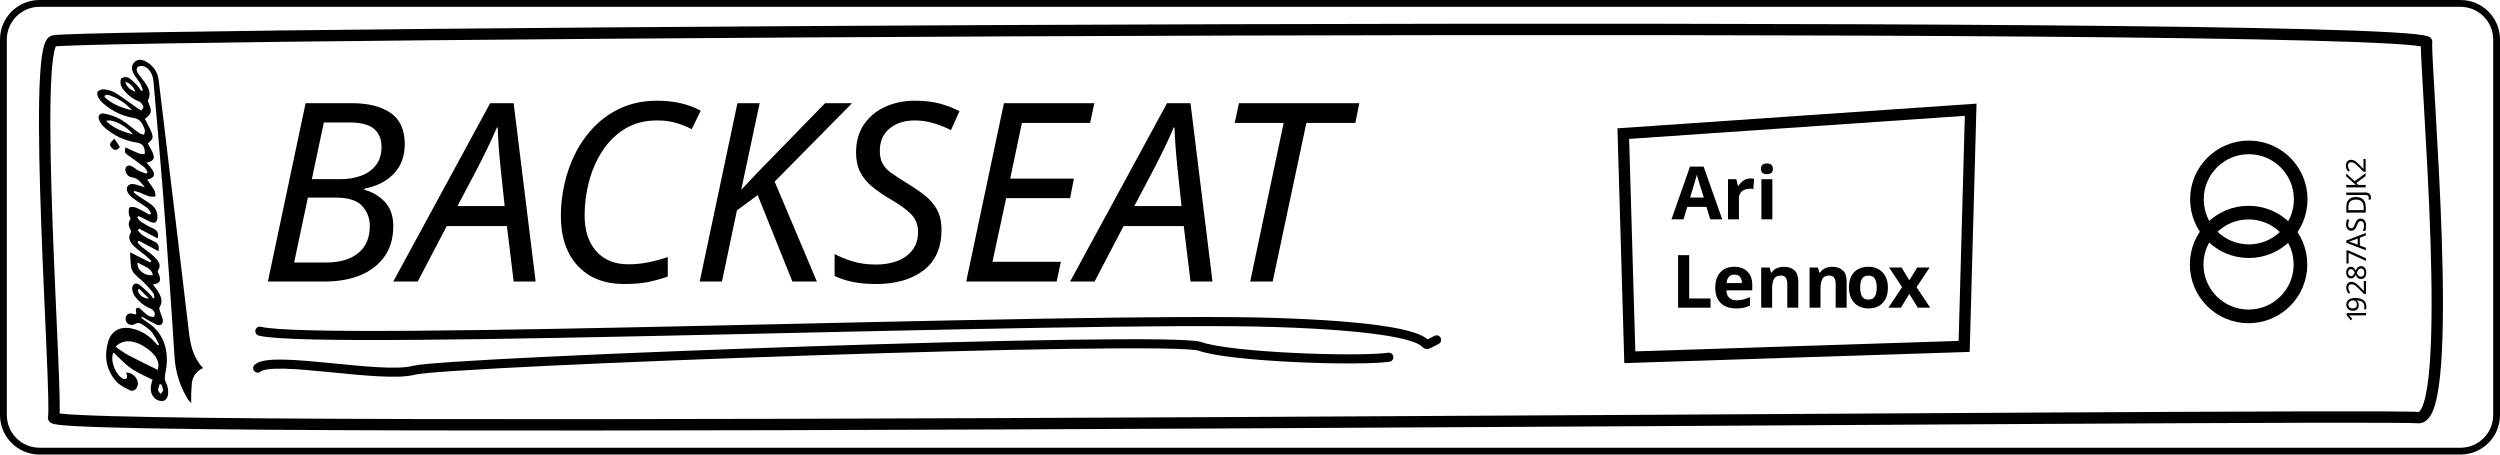
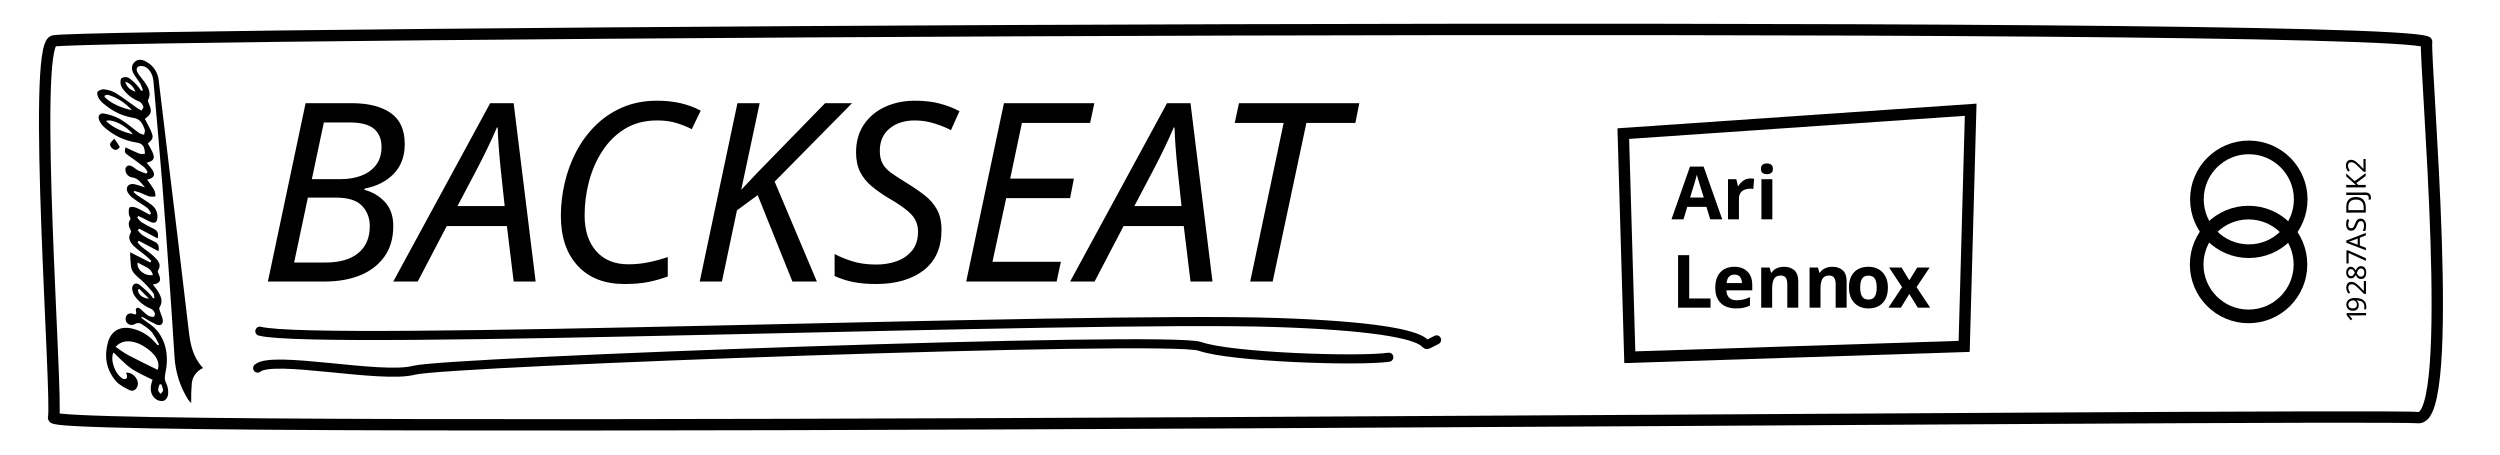
- <svg xmlns="http://www.w3.org/2000/svg" viewBox="0 0 1100 200">
+ <svg xmlns="http://www.w3.org/2000/svg" id="Logos" viewBox="0 0 1100 200">
  <defs>
    <style>
      .cls-1, .cls-2, .cls-3, .cls-5 {
        fill: none;
        stroke: #000;
      }

      .cls-1 {
        stroke-miterlimit: 10;
      }

      .cls-1, .cls-3 {
        stroke-width: 5px;
      }

      .cls-2, .cls-3, .cls-5 {
        stroke-linecap: round;
        stroke-linejoin: round;
      }

      .cls-2 {
        stroke-width: 6px;
      }

      .cls-4 {
        font-size: 109.895px;
        font-family: BrushScriptMT, Brush Script MT;
        font-style: italic;
      }

      .cls-5 {
        stroke-width: 4px;
      }

      .cls-6 {
        font-size: 32.382px;
        font-family: Graphik-Semibold, Graphik;
        font-weight: 700;
      }

      .cls-7 {
        letter-spacing: -0.01em;
      }

      .cls-8 {
        letter-spacing: 0em;
      }

      .cls-9 {
        letter-spacing: -0.04em;
      }

      .cls-10 {
        letter-spacing: 0em;
      }

      .cls-11 {
        font-size: 12px;
        font-family: Graphik-Regular, Graphik;
      }

      .cls-12 {
        letter-spacing: -0.01em;
      }

      .cls-13 {
        letter-spacing: -0.01em;
      }

      .cls-14 {
        letter-spacing: -0.03em;
      }

      .cls-15 {
        letter-spacing: 0em;
      }

      .cls-16 {
        letter-spacing: -0.015em;
      }

      .cls-17 {
        letter-spacing: -0.045em;
      }
    </style>
  </defs>
-   <g id="Frame">
-     <path d="M1082.616,3A14.4,14.4,0,0,1,1097,17.384V182.616A14.4,14.4,0,0,1,1082.616,197H17.384A14.4,14.4,0,0,1,3,182.616V17.384A14.4,14.4,0,0,1,17.384,3H1082.616m0-3H17.384A17.384,17.384,0,0,0,0,17.384V182.616A17.384,17.384,0,0,0,17.384,200H1082.616A17.384,17.384,0,0,0,1100,182.616V17.384A17.384,17.384,0,0,0,1082.616,0Z" />
+   <polygon class="cls-1" points="714.251 58.787 717.117 157.182 864.232 152.405 867.098 48.278 714.251 58.787" />
+   <g>
+     <path d="M62.888,39.727a18.049,18.049,0,0,0-1.128-2.888c-.894-1.5-2.087-2.826-2.927-4.35-.919-1.665-1.248-3.48.255-5.065,1.309-1.381,3.128-1.5,5.217-.3a10.46,10.46,0,0,1,5.5,8.021c1.534,12.372,2.97,24.755,4.459,37.132,1.306,10.847,2.646,21.689,3.946,32.537q2.489,20.757,4.942,41.52c.672,5.635,1.9,11.064,6.209,15.6a8.22,8.22,0,0,0-4.964,6.639,83.12,83.12,0,0,0-.276,8.834,16.166,16.166,0,0,1-1.286-1.493A39.619,39.619,0,0,1,76.781,156.9q-1.116-17.824-2.385-35.639c-.924-13.065-1.848-26.131-2.9-39.186C70.258,66.718,68.9,51.369,67.548,36.021c-.221-2.507-1.089-4.9-3.227-6.365a3.9,3.9,0,0,0-3.353-.419c-1.355.731-.8,2.237-.067,3.329.818,1.218,1.846,2.294,2.688,3.5,1.683,2.405,3.138,4.858,1.557,7.959-.2.4.178,1.165.412,1.708,1.409,3.272,1.077,4.546-1.817,6.575.909,1.784,1.936,3.53,2.709,5.381,1.187,2.84.969,3.44-1.408,5.438.653,1.194,1.4,2.373,1.967,3.63,1.323,2.91.763,4.02-2.5,4.858.744.889,1.486,1.683,2.123,2.553,1.951,2.669,1.436,4.077-1.879,4.89,1.122,1.632,2.312,3.167,3.262,4.839a7.358,7.358,0,0,1,.391,2.539,8.554,8.554,0,0,1-2.553.023c-1.534-.463-2.979-1.213-4.483-1.787-.742-.284-1.532-.442-2.3-.657l-.3.534c.649.531,1.264,1.115,1.955,1.585,1.967,1.336,4.048,2.518,5.926,3.966a6.368,6.368,0,0,1,2.608,5.688c-.138,2.013-1.054,2.646-2.935,1.9-1.231-.488-2.369-1.206-3.56-1.8-.6-.3-1.231-.552-1.848-.825l-.558.539a8.506,8.506,0,0,0,1.683,2.017,47.281,47.281,0,0,0,5.535,3.009c1.893.867,2.245,2.233,1.8,4.28l-8.142-4.3-.614.687a10.956,10.956,0,0,0,1.964,2.129,43.909,43.909,0,0,0,5.36,2.891c1.826.827,2.177,2.143,1.788,4.213l-8.671-4.592-.557.666a17.1,17.1,0,0,0,1.744,1.913c1.894,1.551,4.018,2.858,5.734,4.579,1.588,1.592,3.319,3.442,1.461,6.058-.191.27.194,1.015.409,1.5,1.239,2.778.609,3.991-2.59,4.563.72.925,1.461,1.731,2.036,2.643,1.459,2.315,2.634,4.679.873,7.424-.217.339,0,1.03.148,1.514.377,1.2.955,2.346,1.234,3.563.478,2.078-.749,3.254-2.73,2.452a52.414,52.414,0,0,1-5.512-3c-.277-.153-.564-.285-.846-.428l-.322.437c.869.648,1.7,1.365,2.613,1.935,8.467,5.262,9.632,14.678,8.092,21.965-.389,1.84-.607,3.273.362,5.059a9.181,9.181,0,0,1,.734,4.855,3.613,3.613,0,0,1-1.793,2.7,4.414,4.414,0,0,1-3.469-.645c-2.385-1.711-2.7-4.275-2.058-6.994.14-.6.381-1.17.516-1.577-3.269-1.705-6.621-3.053-9.5-5.07-2.824-1.978-5.171-4.637-7.681-6.955-1.579,2.817.373,9.309,4.027,11.511a1.814,1.814,0,0,0,1.516.045c.286-.146.408-.841.394-1.284a5.1,5.1,0,0,0-.45-1.37c3.229-.355,6.187,3.408,4.941,6.2-.621,1.394-1.975,2.158-3.263,1.512-2.2-1.1-4.629-2.263-6.166-4.074-4.234-4.987-5.213-10.9-3.41-17.184,1.34-4.671,5.032-6.867,9.849-6.033A18.882,18.882,0,0,1,68,150.411c.473.5.927,1.017,1.389,1.526l.622-.361a39.713,39.713,0,0,0-3.084-5.325,19.975,19.975,0,0,0-3.884-3.172c-1.154-.865-2.252-1.364-3.8-.446a2.687,2.687,0,0,1-3.689-1.045,2.932,2.932,0,0,1-.025-2.478c.671-1.276,1.937-1.48,3.286-.923a4.272,4.272,0,0,0,.745.174c.158-.162.306-.245.339-.36.256-.892-.855-2.345.745-2.589.633-.1,1.465.885,2.155,1.44a21.007,21.007,0,0,0,2.387,2.033,5.429,5.429,0,0,0,2.5.548,2.207,2.207,0,0,0,.438-1.617,3.519,3.519,0,0,0-1.537-1.9,15.977,15.977,0,0,1-7.357-5.727,6.456,6.456,0,0,1-1.07-3.09c-.121-1.915,1.478-3,3.039-1.926a44.162,44.162,0,0,1,5.2,4.768,8.739,8.739,0,0,1,.96,1.345l.581-.136c-.163-.758-.092-1.712-.532-2.241a46.25,46.25,0,0,0-5.364-5.8c-1.9-1.621-3.929-3.093-4.384-5.67a57.1,57.1,0,0,1-.4-6.438l8.855,4.485.462-.678c-.92-.857-1.8-1.759-2.769-2.562-1.614-1.341-3.416-2.483-4.887-3.96-1.614-1.622-2.879-3.531-1.357-5.984a1.135,1.135,0,0,0-.038-.951c-.883-1.623-1.354-3.164-.151-4.924.25-.366-.6-1.359-.647-2.083-.074-1.043-.254-2.472.312-3.047.476-.483,2.066-.249,2.962.135,2.021.866,3.917,2.022,5.865,3.059l.609-.581a8.489,8.489,0,0,0-1.536-2.331c-1.831-1.393-3.88-2.5-5.725-3.877a9.853,9.853,0,0,1-3.021-3.034c-1.165-2.294.373-4.128,2.89-3.63,1.413.28,2.774.822,4.7,1.412C62,80.412,60.892,78.517,58.4,78.094a3.51,3.51,0,0,1-3.2-2.914c-.28-1.706.907-2.812,2.5-2.174,1.129.452,2.026,1.455,3.126,2.021a34.009,34.009,0,0,0,3.587,1.386l.524-.793a8.9,8.9,0,0,0-1.452-2.033c-2.25-1.774-4.563-3.474-6.914-5.114-1.719-1.2-1.854-1.374-1.361-3.643,2.09.965,4.141,2,6.268,2.84a6.236,6.236,0,0,0,2.306-.033,12.456,12.456,0,0,0-.319-2.384c-.531-1.6-1.643-2.3-3.415-2.542a27.182,27.182,0,0,1-14.362-6.922,8.382,8.382,0,0,1-2.035-2.882c-.787-1.806.2-3.315,2.114-2.937A22.664,22.664,0,0,1,52.837,52.4c2.99,1.764,5.616,4.138,8.452,6.177a7.748,7.748,0,0,0,2.1.725c.119-.76.537-1.631.3-2.26-.915-2.459-1.779-4.751-5.156-5.208a26.02,26.02,0,0,1-12.117-5.527A12.078,12.078,0,0,1,43.5,43.34c-.532-.835-.98-2.418-.555-2.994A3.749,3.749,0,0,1,46,39.327a12.844,12.844,0,0,1,4.938,1.627c3.192,1.992,6.182,4.308,9.268,6.473.641.45,1.341.816,2.014,1.221.316-.573,1.02-1.3.868-1.688a4.05,4.05,0,0,0-1.721-2.249,15.973,15.973,0,0,1-6.865-5.028A6.533,6.533,0,0,1,53.1,37.147c-.173-.914-.119-2.392.435-2.792a3.349,3.349,0,0,1,3.02-.146,19.17,19.17,0,0,1,3.729,3.318,24.931,24.931,0,0,1,1.9,2.461Zm6.471,123.005c1.305-3.519-.993-7.422-6.6-10.671-4.553-2.636-9.243-2.573-11.87.561,1.861,1.24,3.6,2.616,5.524,3.635C60.641,158.5,64.97,160.552,69.359,162.732ZM58.031,48.5a22.949,22.949,0,0,0-10.34-6.733c-.457-.149-1.053.127-1.585.206l-.127.684C49.318,45.868,53.523,47.453,58.031,48.5Zm.447,10.636c-2.756-3.762-9.319-7.1-11.834-5.9C50.071,56.532,54.179,58.011,58.478,59.132Zm2.12,56.315c-.75,3.086,3.163,6.2,6.673,5.56C66.425,117.445,63,117.289,60.6,115.447Zm.626,11.605-.56.561c.262,2.041,1.982,3.587,4.917,3.794ZM59.66,40.386c-.891-1.886-1.921-3.6-4.571-4.432C55.931,38.769,57.717,39.673,59.66,40.386ZM70.97,169.072l-.757.064a8.244,8.244,0,0,0-.652,2.5c.03.586.726,1.137,1.126,1.7.383-.561,1.083-1.126,1.076-1.681A9.234,9.234,0,0,0,70.97,169.072Z" />
+     <path d="M50.258,61.02a35.143,35.143,0,0,1,2.458,3.662,3.153,3.153,0,0,1-1.657,1.27c-1.229.161-2.884-1.564-2.611-2.663C48.6,62.661,49.308,62.169,50.258,61.02Z" />
  </g>
-   <g id="Logos">
-     <polygon class="cls-1" points="714.251 58.787 717.117 157.182 864.232 152.405 867.098 48.278 714.251 58.787" />
-     <g>
-       <path d="M62.888,39.727a18.049,18.049,0,0,0-1.128-2.888c-.894-1.5-2.087-2.826-2.927-4.35-.919-1.665-1.248-3.48.255-5.065,1.309-1.381,3.128-1.5,5.217-.3a10.46,10.46,0,0,1,5.5,8.021c1.534,12.372,2.97,24.755,4.459,37.132,1.306,10.847,2.646,21.689,3.946,32.537q2.489,20.757,4.942,41.52c.672,5.635,1.9,11.064,6.209,15.6a8.22,8.22,0,0,0-4.964,6.639,83.12,83.12,0,0,0-.276,8.834,16.166,16.166,0,0,1-1.286-1.493A39.619,39.619,0,0,1,76.781,156.9q-1.116-17.824-2.385-35.639c-.924-13.065-1.848-26.131-2.9-39.186C70.258,66.718,68.9,51.369,67.548,36.021c-.221-2.507-1.089-4.9-3.227-6.365a3.9,3.9,0,0,0-3.353-.419c-1.355.731-.8,2.237-.067,3.329.818,1.218,1.846,2.294,2.688,3.5,1.683,2.405,3.138,4.858,1.557,7.959-.2.4.178,1.165.412,1.708,1.409,3.272,1.077,4.546-1.817,6.575.909,1.784,1.936,3.53,2.709,5.381,1.187,2.84.969,3.44-1.408,5.438.653,1.194,1.4,2.373,1.967,3.63,1.323,2.91.763,4.02-2.5,4.858.744.889,1.486,1.683,2.123,2.553,1.951,2.669,1.436,4.077-1.879,4.89,1.122,1.632,2.312,3.167,3.262,4.839a7.358,7.358,0,0,1,.391,2.539,8.554,8.554,0,0,1-2.553.023c-1.534-.463-2.979-1.213-4.483-1.787-.742-.284-1.532-.442-2.3-.657l-.3.534c.649.531,1.264,1.115,1.955,1.585,1.967,1.336,4.048,2.518,5.926,3.966a6.368,6.368,0,0,1,2.608,5.688c-.138,2.013-1.054,2.646-2.935,1.9-1.231-.488-2.369-1.206-3.56-1.8-.6-.3-1.231-.552-1.848-.825l-.558.539a8.506,8.506,0,0,0,1.683,2.017,47.281,47.281,0,0,0,5.535,3.009c1.893.867,2.245,2.233,1.8,4.28l-8.142-4.3-.614.687a10.956,10.956,0,0,0,1.964,2.129,43.909,43.909,0,0,0,5.36,2.891c1.826.827,2.177,2.143,1.788,4.213l-8.671-4.592-.557.666a17.1,17.1,0,0,0,1.744,1.913c1.894,1.551,4.018,2.858,5.734,4.579,1.588,1.592,3.319,3.442,1.461,6.058-.191.27.194,1.015.409,1.5,1.239,2.778.609,3.991-2.59,4.563.72.925,1.461,1.731,2.036,2.643,1.459,2.315,2.634,4.679.873,7.424-.217.339,0,1.03.148,1.514.377,1.2.955,2.346,1.234,3.563.478,2.078-.749,3.254-2.73,2.452a52.414,52.414,0,0,1-5.512-3c-.277-.153-.564-.285-.846-.428l-.322.437c.869.648,1.7,1.365,2.613,1.935,8.467,5.262,9.632,14.678,8.092,21.965-.389,1.84-.607,3.273.362,5.059a9.181,9.181,0,0,1,.734,4.855,3.613,3.613,0,0,1-1.793,2.7,4.414,4.414,0,0,1-3.469-.645c-2.385-1.711-2.7-4.275-2.058-6.994.14-.6.381-1.17.516-1.577-3.269-1.705-6.621-3.053-9.5-5.07-2.824-1.978-5.171-4.637-7.681-6.955-1.579,2.817.373,9.309,4.027,11.511a1.814,1.814,0,0,0,1.516.045c.286-.146.408-.841.394-1.284a5.1,5.1,0,0,0-.45-1.37c3.229-.355,6.187,3.408,4.941,6.2-.621,1.394-1.975,2.158-3.263,1.512-2.2-1.1-4.629-2.263-6.166-4.074-4.234-4.987-5.213-10.9-3.41-17.184,1.34-4.671,5.032-6.867,9.849-6.033A18.882,18.882,0,0,1,68,150.411c.473.5.927,1.017,1.389,1.526l.622-.361a39.713,39.713,0,0,0-3.084-5.325,19.975,19.975,0,0,0-3.884-3.172c-1.154-.865-2.252-1.364-3.8-.446a2.687,2.687,0,0,1-3.689-1.045,2.932,2.932,0,0,1-.025-2.478c.671-1.276,1.937-1.48,3.286-.923a4.272,4.272,0,0,0,.745.174c.158-.162.306-.245.339-.36.256-.892-.855-2.345.745-2.589.633-.1,1.465.885,2.155,1.44a21.007,21.007,0,0,0,2.387,2.033,5.429,5.429,0,0,0,2.5.548,2.207,2.207,0,0,0,.438-1.617,3.519,3.519,0,0,0-1.537-1.9,15.977,15.977,0,0,1-7.357-5.727,6.456,6.456,0,0,1-1.07-3.09c-.121-1.915,1.478-3,3.039-1.926a44.162,44.162,0,0,1,5.2,4.768,8.739,8.739,0,0,1,.96,1.345l.581-.136c-.163-.758-.092-1.712-.532-2.241a46.25,46.25,0,0,0-5.364-5.8c-1.9-1.621-3.929-3.093-4.384-5.67a57.1,57.1,0,0,1-.4-6.438l8.855,4.485.462-.678c-.92-.857-1.8-1.759-2.769-2.562-1.614-1.341-3.416-2.483-4.887-3.96-1.614-1.622-2.879-3.531-1.357-5.984a1.135,1.135,0,0,0-.038-.951c-.883-1.623-1.354-3.164-.151-4.924.25-.366-.6-1.359-.647-2.083-.074-1.043-.254-2.472.312-3.047.476-.483,2.066-.249,2.962.135,2.021.866,3.917,2.022,5.865,3.059l.609-.581a8.489,8.489,0,0,0-1.536-2.331c-1.831-1.393-3.88-2.5-5.725-3.877a9.853,9.853,0,0,1-3.021-3.034c-1.165-2.294.373-4.128,2.89-3.63,1.413.28,2.774.822,4.7,1.412C62,80.412,60.892,78.517,58.4,78.094a3.51,3.51,0,0,1-3.2-2.914c-.28-1.706.907-2.812,2.5-2.174,1.129.452,2.026,1.455,3.126,2.021a34.009,34.009,0,0,0,3.587,1.386l.524-.793a8.9,8.9,0,0,0-1.452-2.033c-2.25-1.774-4.563-3.474-6.914-5.114-1.719-1.2-1.854-1.374-1.361-3.643,2.09.965,4.141,2,6.268,2.84a6.236,6.236,0,0,0,2.306-.033,12.456,12.456,0,0,0-.319-2.384c-.531-1.6-1.643-2.3-3.415-2.542a27.182,27.182,0,0,1-14.362-6.922,8.382,8.382,0,0,1-2.035-2.882c-.787-1.806.2-3.315,2.114-2.937A22.664,22.664,0,0,1,52.837,52.4c2.99,1.764,5.616,4.138,8.452,6.177a7.748,7.748,0,0,0,2.1.725c.119-.76.537-1.631.3-2.26-.915-2.459-1.779-4.751-5.156-5.208a26.02,26.02,0,0,1-12.117-5.527A12.078,12.078,0,0,1,43.5,43.34c-.532-.835-.98-2.418-.555-2.994A3.749,3.749,0,0,1,46,39.327a12.844,12.844,0,0,1,4.938,1.627c3.192,1.992,6.182,4.308,9.268,6.473.641.45,1.341.816,2.014,1.221.316-.573,1.02-1.3.868-1.688a4.05,4.05,0,0,0-1.721-2.249,15.973,15.973,0,0,1-6.865-5.028A6.533,6.533,0,0,1,53.1,37.147c-.173-.914-.119-2.392.435-2.792a3.349,3.349,0,0,1,3.02-.146,19.17,19.17,0,0,1,3.729,3.318,24.931,24.931,0,0,1,1.9,2.461Zm6.471,123.005c1.305-3.519-.993-7.422-6.6-10.671-4.553-2.636-9.243-2.573-11.87.561,1.861,1.24,3.6,2.616,5.524,3.635C60.641,158.5,64.97,160.552,69.359,162.732ZM58.031,48.5a22.949,22.949,0,0,0-10.34-6.733c-.457-.149-1.053.127-1.585.206l-.127.684C49.318,45.868,53.523,47.453,58.031,48.5Zm.447,10.636c-2.756-3.762-9.319-7.1-11.834-5.9C50.071,56.532,54.179,58.011,58.478,59.132Zm2.12,56.315c-.75,3.086,3.163,6.2,6.673,5.56C66.425,117.445,63,117.289,60.6,115.447Zm.626,11.605-.56.561c.262,2.041,1.982,3.587,4.917,3.794ZM59.66,40.386c-.891-1.886-1.921-3.6-4.571-4.432C55.931,38.769,57.717,39.673,59.66,40.386ZM70.97,169.072l-.757.064a8.244,8.244,0,0,0-.652,2.5c.03.586.726,1.137,1.126,1.7.383-.561,1.083-1.126,1.076-1.681A9.234,9.234,0,0,0,70.97,169.072Z" />
-       <path d="M50.258,61.02a35.143,35.143,0,0,1,2.458,3.662,3.153,3.153,0,0,1-1.657,1.27c-1.229.161-2.884-1.564-2.611-2.663C48.6,62.661,49.308,62.169,50.258,61.02Z" />
-     </g>
-     <circle class="cls-2" cx="989.37" cy="116.379" r="22.834" />
-     <circle class="cls-2" cx="989.479" cy="87.69" r="22.834" />
-     <path class="cls-3" d="M23.575,18.011c-9.726,2.187,1.91,157.687,0,165.752s1023.118-2.016,1040.313,0,2.866-156.266,3.821-165.339C1042.871,8.342,38.859,14.574,23.575,18.011Z" />
-     <text class="cls-4" transform="translate(113.369 123.87)">BACKSEAT</text>
-     <path class="cls-5" d="M114.327,145.718c25.793,6.687,360.145-6.687,447.077-3.821s57.318,14.329,70.692,7.642" />
-     <path class="cls-5" d="M113.372,161.958c6.687-5.732,54.452,4.777,68.781.955S514.6,147.629,527.969,152.405s69.736,6.687,83.11,4.777" />
-     <text class="cls-6" transform="translate(735.448 96.519)">Ari<tspan class="cls-7">
-         <tspan x="0" y="38.859">L</tspan>
-         <tspan class="cls-8" x="17.811" y="38.859">enn</tspan>
-         <tspan class="cls-9" x="76.648" y="38.859">o</tspan>
-         <tspan class="cls-10" x="95.3" y="38.859">x</tspan>
-       </tspan>
-     </text>
-     <text class="cls-11" transform="matrix(-0.003, -1, 1, -0.003, 1041.087, 141.989)">
-       <tspan class="cls-12">1</tspan>
-       <tspan x="4.668" y="0">9</tspan>
-       <tspan class="cls-13" x="12.108" y="0">2</tspan>
-       <tspan class="cls-14" x="18.636" y="0">8</tspan>
-       <tspan class="cls-15" x="25.56" y="0">7</tspan>
-       <tspan class="cls-16" x="31.86" y="0">A</tspan>
-       <tspan x="39.768" y="0">S</tspan>
-       <tspan class="cls-17" x="47.292" y="0">D</tspan>
-       <tspan x="55.104" y="0">JK2</tspan>
-     </text>
-   </g>
+   <circle class="cls-2" cx="989.37" cy="116.379" r="22.834" />
+   <circle class="cls-2" cx="989.479" cy="87.69" r="22.834" />
+   <path class="cls-3" d="M23.575,18.011c-9.726,2.187,1.91,157.687,0,165.752s1023.118-2.016,1040.313,0,2.866-156.266,3.821-165.339C1042.871,8.342,38.859,14.574,23.575,18.011Z" />
+   <text class="cls-4" transform="translate(113.369 123.87)">BACKSEAT</text>
+   <path class="cls-5" d="M114.327,145.718c25.793,6.687,360.145-6.687,447.077-3.821s57.318,14.329,70.692,7.642" />
+   <path class="cls-5" d="M113.372,161.958c6.687-5.732,54.452,4.777,68.781.955S514.6,147.629,527.969,152.405s69.736,6.687,83.11,4.777" />
+   <text class="cls-6" transform="translate(735.448 96.519)">Ari<tspan class="cls-7">
+       <tspan x="0" y="38.859">L</tspan>
+       <tspan class="cls-8" x="17.811" y="38.859">enn</tspan>
+       <tspan class="cls-9" x="76.648" y="38.859">o</tspan>
+       <tspan class="cls-10" x="95.3" y="38.859">x</tspan>
+     </tspan>
+   </text>
+   <text class="cls-11" transform="matrix(-0.003, -1, 1, -0.003, 1041.087, 141.989)">
+     <tspan class="cls-12">1</tspan>
+     <tspan x="4.668" y="0">9</tspan>
+     <tspan class="cls-13" x="12.108" y="0">2</tspan>
+     <tspan class="cls-14" x="18.636" y="0">8</tspan>
+     <tspan class="cls-15" x="25.56" y="0">7</tspan>
+     <tspan class="cls-16" x="31.86" y="0">A</tspan>
+     <tspan x="39.768" y="0">S</tspan>
+     <tspan class="cls-17" x="47.292" y="0">D</tspan>
+     <tspan x="55.104" y="0">JK2</tspan>
+   </text>
</svg>
